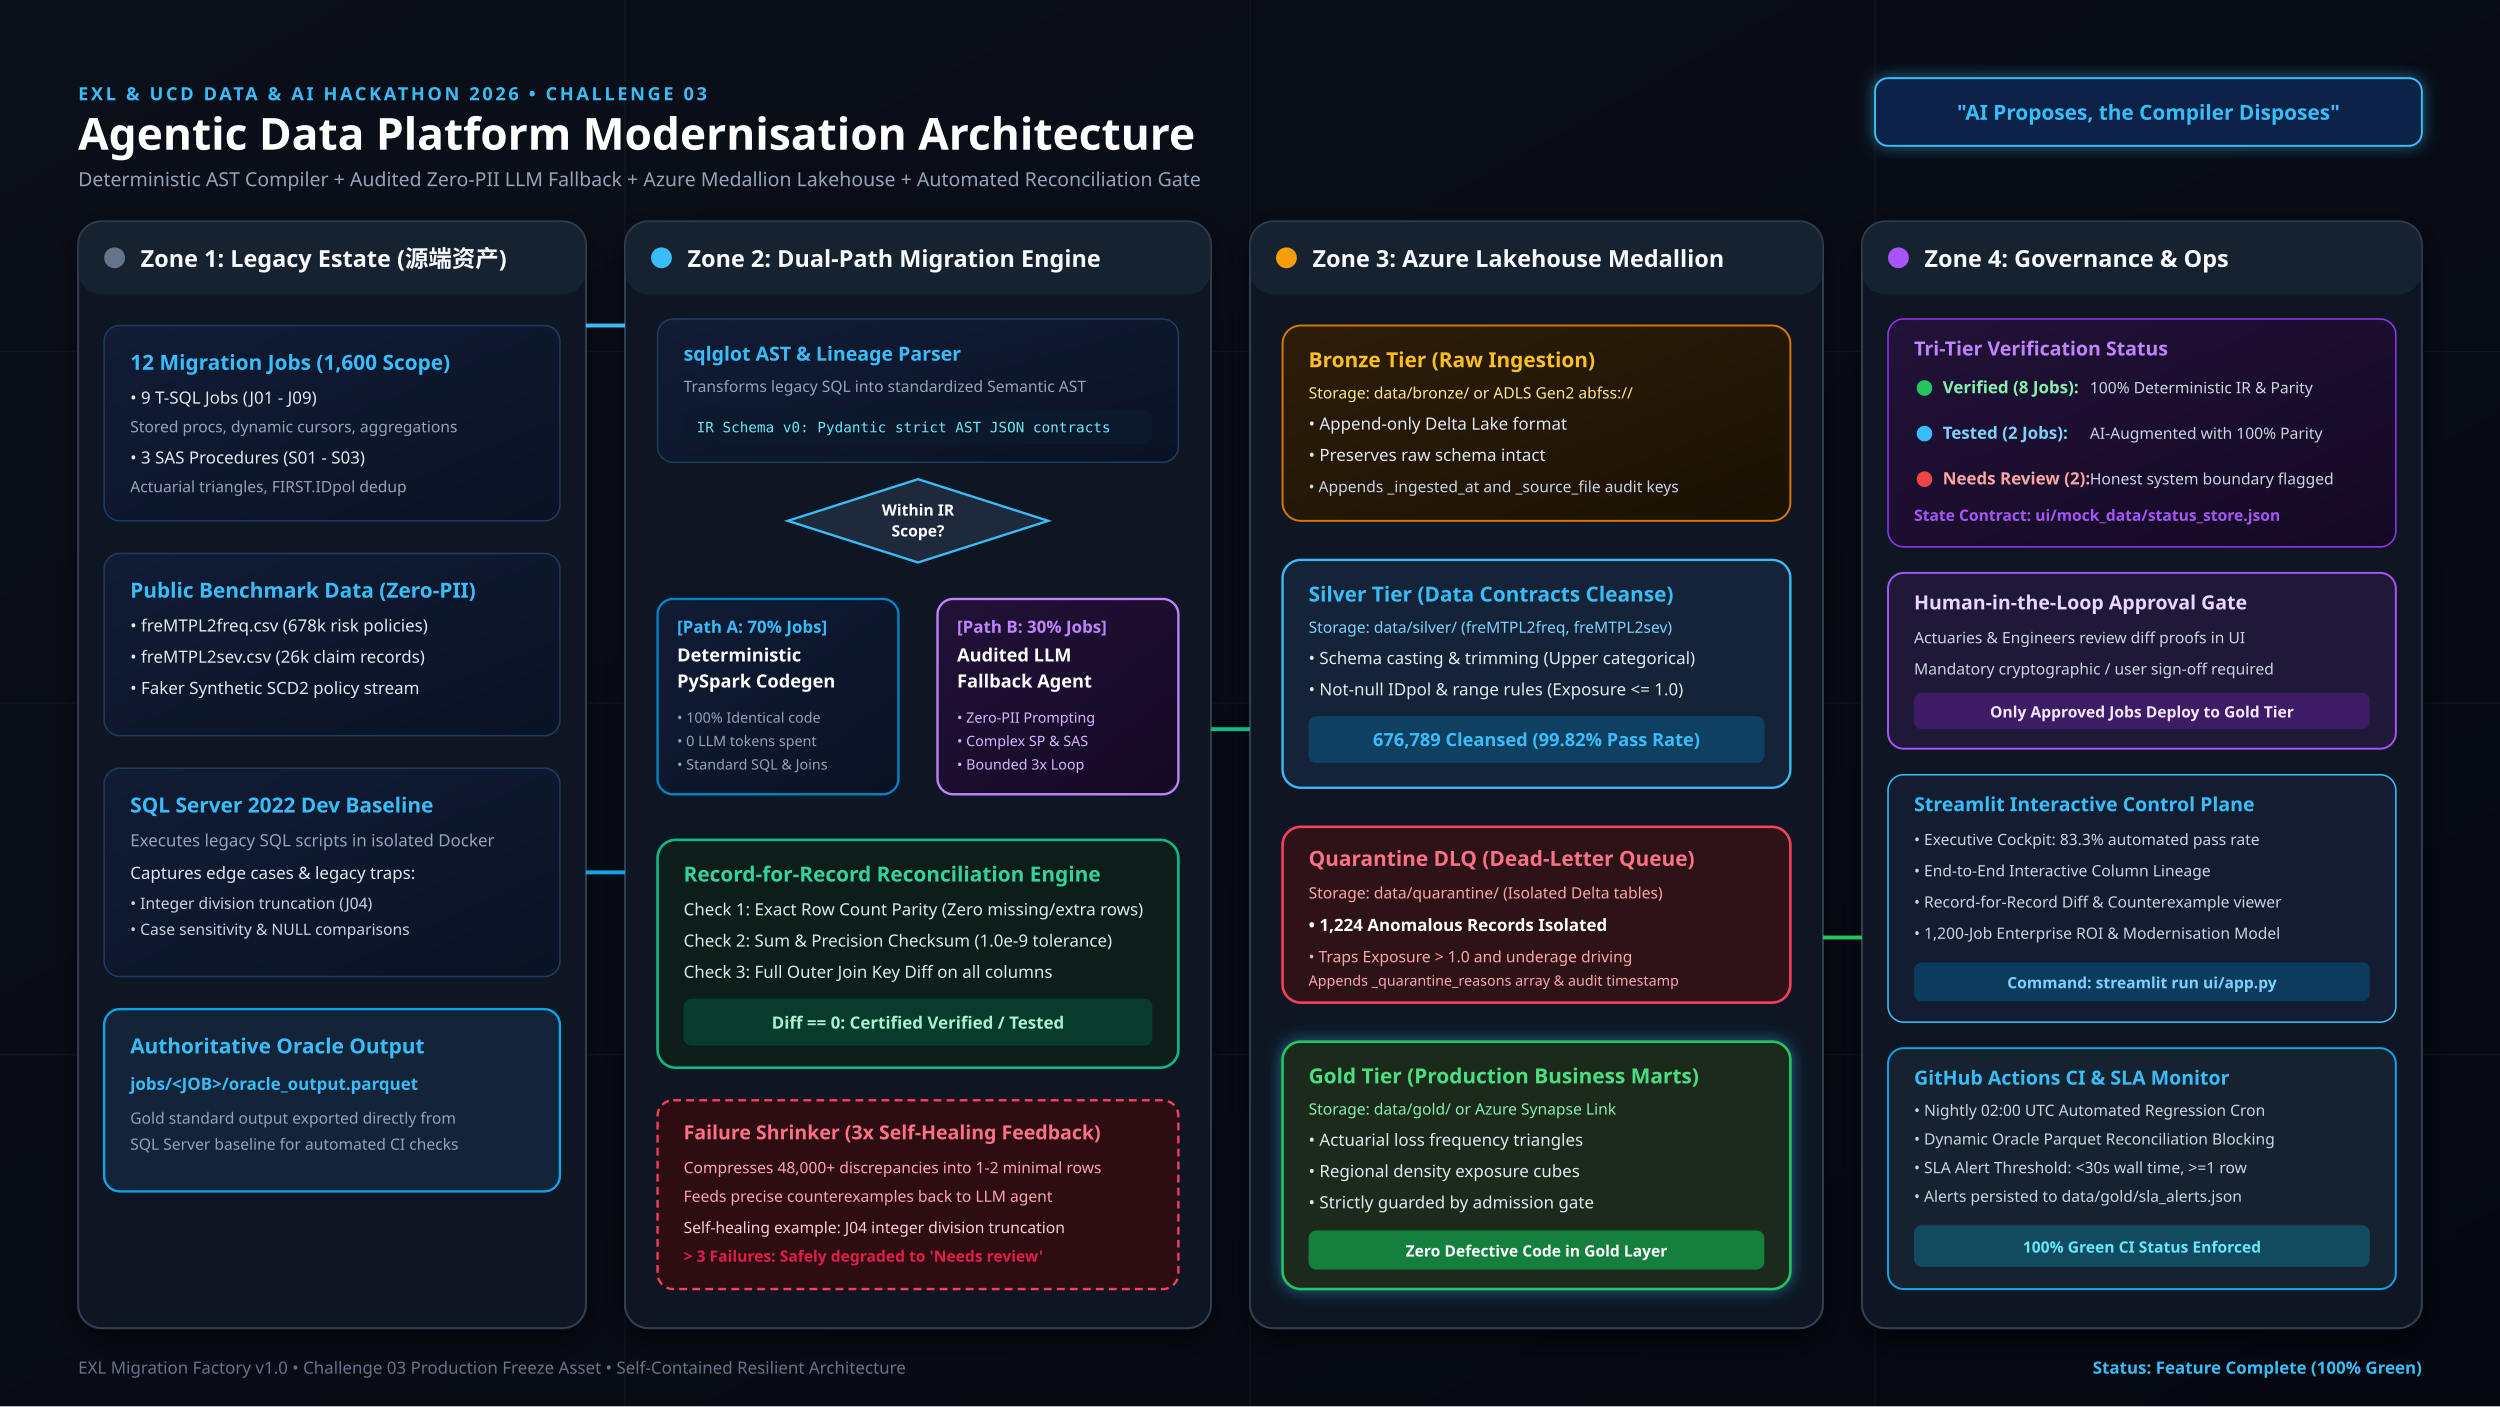
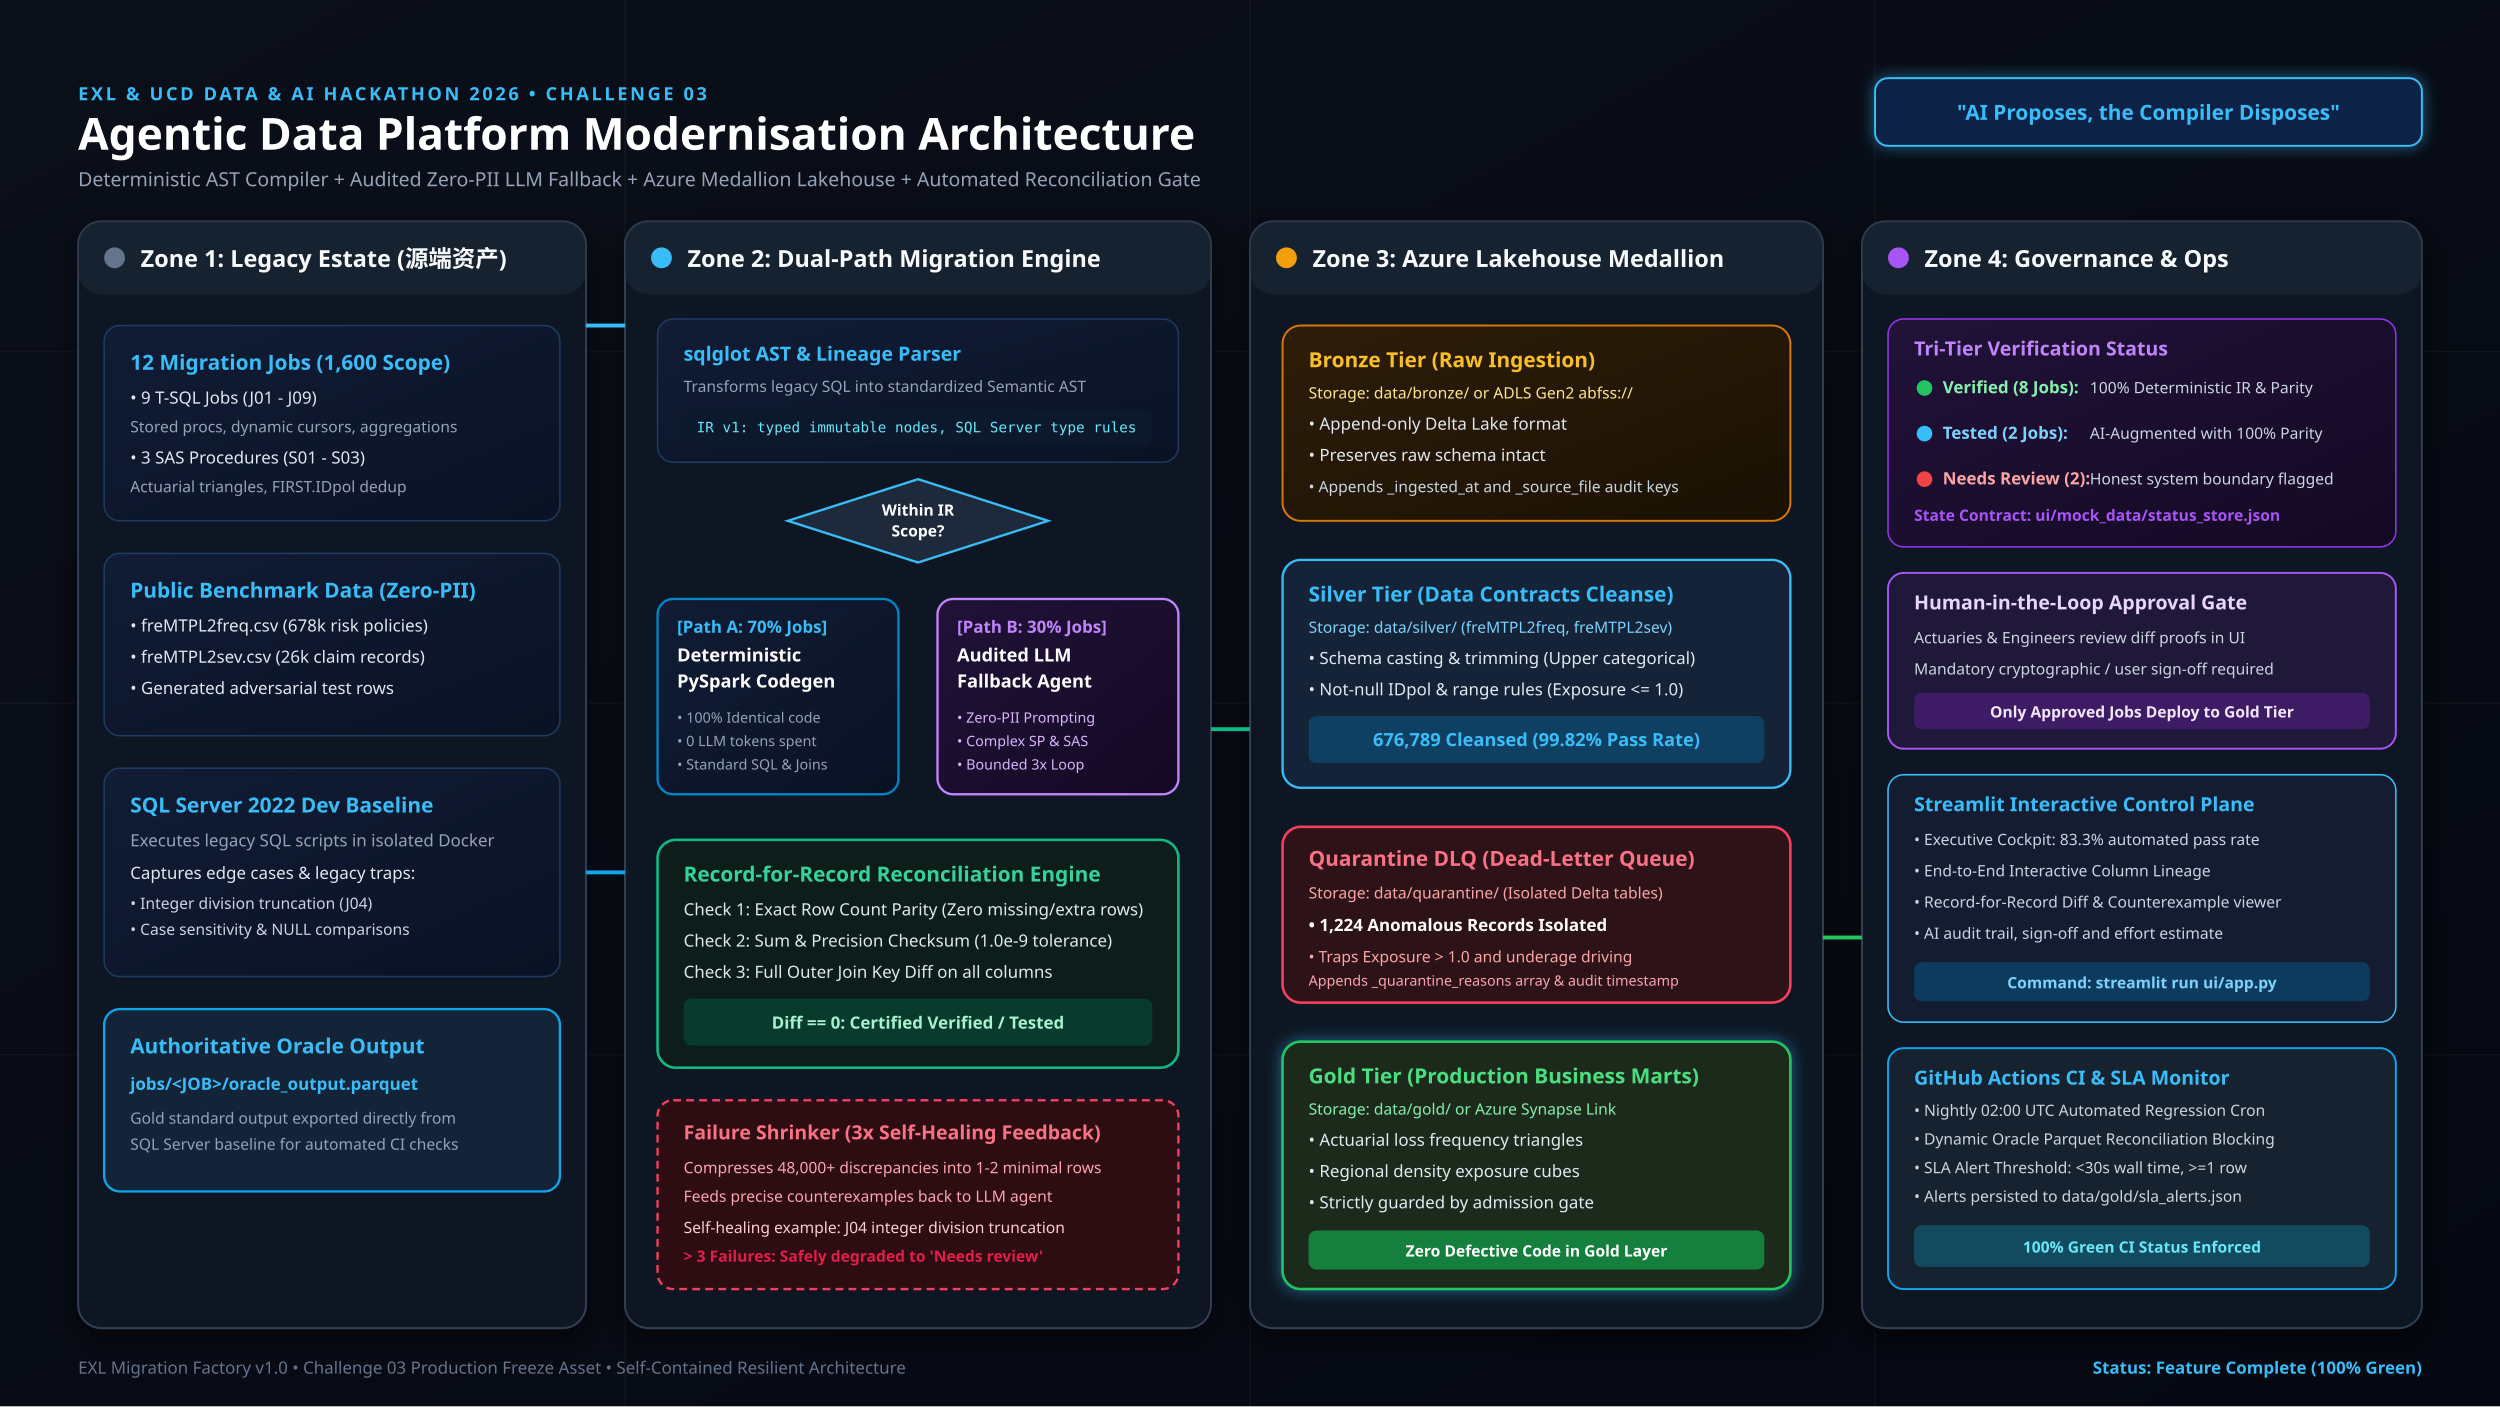
<svg xmlns="http://www.w3.org/2000/svg" viewBox="0 0 1920 1080" width="1920" height="1080" style="background:#090d16; font-family:'Segoe UI', system-ui, -apple-system, sans-serif;">
  <defs>
    <linearGradient id="bgGrad" x1="0%" y1="0%" x2="100%" y2="100%">
      <stop offset="0%" stop-color="#0b0f19" />
      <stop offset="100%" stop-color="#050811" />
    </linearGradient>
    <linearGradient id="blueCard" x1="0%" y1="0%" x2="100%" y2="100%">
      <stop offset="0%" stop-color="#111c35" />
      <stop offset="100%" stop-color="#0a1224" />
    </linearGradient>
    <linearGradient id="purpleCard" x1="0%" y1="0%" x2="100%" y2="100%">
      <stop offset="0%" stop-color="#211238" />
      <stop offset="100%" stop-color="#140924" />
    </linearGradient>
    <linearGradient id="greenCard" x1="0%" y1="0%" x2="100%" y2="100%">
      <stop offset="0%" stop-color="#0d2621" />
      <stop offset="100%" stop-color="#071915" />
    </linearGradient>
    <linearGradient id="amberCard" x1="0%" y1="0%" x2="100%" y2="100%">
      <stop offset="0%" stop-color="#2d1d09" />
      <stop offset="100%" stop-color="#1a1104" />
    </linearGradient>
    <filter id="cardShadow" x="-10%" y="-10%" width="120%" height="120%">
      <feDropShadow dx="0" dy="8" stdDeviation="12" flood-color="#000000" flood-opacity="0.6" />
    </filter>
    <filter id="accentGlow" x="-20%" y="-20%" width="140%" height="140%">
      <feDropShadow dx="0" dy="0" stdDeviation="6" flood-color="#38bdf8" flood-opacity="0.5" />
    </filter>
  </defs>
  <rect width="1920" height="1080" fill="url(#bgGrad)" />
  <g opacity="0.04" stroke="#ffffff" stroke-width="1">
    <line x1="0" y1="270" x2="1920" y2="270" />
    <line x1="0" y1="540" x2="1920" y2="540" />
    <line x1="0" y1="810" x2="1920" y2="810" />
    <line x1="480" y1="0" x2="480" y2="1080" />
    <line x1="960" y1="0" x2="960" y2="1080" />
    <line x1="1440" y1="0" x2="1440" y2="1080" />
  </g>
  <g transform="translate(60, 45)">
    <text x="0" y="32" fill="#38bdf8" font-size="14" font-weight="700" letter-spacing="2">EXL &amp; UCD DATA &amp; AI HACKATHON 2026 • CHALLENGE 03</text>
    <text x="0" y="70" fill="#ffffff" font-size="34" font-weight="800">Agentic Data Platform Modernisation Architecture</text>
    <text x="0" y="98" fill="#94a3b8" font-size="15">Deterministic AST Compiler + Audited Zero-PII LLM Fallback + Azure Medallion Lakehouse + Automated Reconciliation Gate</text>
    <rect x="1380" y="15" width="420" height="52" rx="10" fill="#0f2347" stroke="#38bdf8" stroke-width="1.5" filter="url(#accentGlow)" />
    <text x="1590" y="47" fill="#38bdf8" font-size="16" font-weight="700" text-anchor="middle">"AI Proposes, the Compiler Disposes"</text>
  </g>
  <g transform="translate(60, 170)">
    <rect width="390" height="850" rx="18" fill="#0e1422" stroke="#334155" stroke-width="1.5" filter="url(#cardShadow)" />
    <rect x="0" y="0" width="390" height="56" rx="18" fill="#1e293b" opacity="0.6" />
    <circle cx="28" cy="28" r="8" fill="#64748b" />
    <text x="48" y="35" fill="#f8fafc" font-size="18" font-weight="700">Zone 1: Legacy Estate (源端资产)</text>
    <g transform="translate(20, 80)">
      <rect width="350" height="150" rx="12" fill="url(#blueCard)" stroke="#1e3a5f" stroke-width="1.2" />
      <text x="20" y="34" fill="#38bdf8" font-size="16" font-weight="700">12 Migration Jobs (1,600 Scope)</text>
      <text x="20" y="60" fill="#e2e8f0" font-size="13">• 9 T-SQL Jobs (J01 - J09)</text>
      <text x="20" y="82" fill="#94a3b8" font-size="12">  Stored procs, dynamic cursors, aggregations</text>
      <text x="20" y="106" fill="#e2e8f0" font-size="13">• 3 SAS Procedures (S01 - S03)</text>
      <text x="20" y="128" fill="#94a3b8" font-size="12">  Actuarial triangles, FIRST.IDpol dedup</text>
    </g>
    <g transform="translate(20, 255)">
      <rect width="350" height="140" rx="12" fill="url(#blueCard)" stroke="#1e3a5f" stroke-width="1.2" />
      <text x="20" y="34" fill="#38bdf8" font-size="16" font-weight="700">Public Benchmark Data (Zero-PII)</text>
      <text x="20" y="60" fill="#e2e8f0" font-size="13">• freMTPL2freq.csv (678k risk policies)</text>
      <text x="20" y="84" fill="#e2e8f0" font-size="13">• freMTPL2sev.csv (26k claim records)</text>
-       <text x="20" y="108" fill="#e2e8f0" font-size="13">• Faker Synthetic SCD2 policy stream</text>
+       <text x="20" y="108" fill="#e2e8f0" font-size="13">• Generated adversarial test rows</text>
    </g>
    <g transform="translate(20, 420)">
      <rect width="350" height="160" rx="12" fill="url(#blueCard)" stroke="#1e3a5f" stroke-width="1.2" />
      <text x="20" y="34" fill="#38bdf8" font-size="16" font-weight="700">SQL Server 2022 Dev Baseline</text>
      <text x="20" y="60" fill="#94a3b8" font-size="13">Executes legacy SQL scripts in isolated Docker</text>
      <text x="20" y="85" fill="#e2e8f0" font-size="13">Captures edge cases &amp; legacy traps:</text>
      <text x="20" y="108" fill="#cbd5e1" font-size="12">• Integer division truncation (J04)</text>
      <text x="20" y="128" fill="#cbd5e1" font-size="12">• Case sensitivity &amp; NULL comparisons</text>
    </g>
    <g transform="translate(20, 605)">
      <rect width="350" height="140" rx="12" fill="#132338" stroke="#0ea5e9" stroke-width="1.8" />
      <text x="20" y="34" fill="#38bdf8" font-size="16" font-weight="700">Authoritative Oracle Output</text>
      <text x="20" y="62" fill="#38bdf8" font-size="13" font-weight="600">jobs/&lt;JOB&gt;/oracle_output.parquet</text>
      <text x="20" y="88" fill="#94a3b8" font-size="12">Gold standard output exported directly from</text>
      <text x="20" y="108" fill="#94a3b8" font-size="12">SQL Server baseline for automated CI checks</text>
    </g>
  </g>
  <g transform="translate(480, 170)">
    <rect width="450" height="850" rx="18" fill="#0e1422" stroke="#334155" stroke-width="1.5" filter="url(#cardShadow)" />
    <rect x="0" y="0" width="450" height="56" rx="18" fill="#1e293b" opacity="0.6" />
    <circle cx="28" cy="28" r="8" fill="#38bdf8" />
    <text x="48" y="35" fill="#f8fafc" font-size="18" font-weight="700">Zone 2: Dual-Path Migration Engine</text>
    <g transform="translate(25, 75)">
      <rect width="400" height="110" rx="12" fill="url(#blueCard)" stroke="#1e3a5f" stroke-width="1.2" />
      <text x="20" y="32" fill="#38bdf8" font-size="15" font-weight="700">sqlglot AST &amp; Lineage Parser</text>
      <text x="20" y="56" fill="#94a3b8" font-size="12">Transforms legacy SQL into standardized Semantic AST</text>
      <rect x="20" y="70" width="360" height="26" rx="6" fill="#0c182b" />
-       <text x="30" y="87" fill="#67e8f9" font-size="11" font-family="monospace">IR Schema v0: Pydantic strict AST JSON contracts</text>
+       <text x="30" y="87" fill="#67e8f9" font-size="11" font-family="monospace">IR v1: typed immutable nodes, SQL Server type rules</text>
    </g>
    <g transform="translate(225, 230)">
      <polygon points="0,-32 100,0 0,32 -100,0" fill="#1e293b" stroke="#38bdf8" stroke-width="1.8" />
      <text x="0" y="-4" fill="#ffffff" font-size="12" font-weight="700" text-anchor="middle">Within IR</text>
      <text x="0" y="12" fill="#ffffff" font-size="12" font-weight="700" text-anchor="middle">Scope?</text>
    </g>
    <g transform="translate(25, 290)">
      <rect width="185" height="150" rx="12" fill="url(#blueCard)" stroke="#0284c7" stroke-width="1.8" />
      <text x="15" y="26" fill="#38bdf8" font-size="13" font-weight="700">[Path A: 70% Jobs]</text>
      <text x="15" y="48" fill="#ffffff" font-size="14" font-weight="700">Deterministic</text>
      <text x="15" y="68" fill="#ffffff" font-size="14" font-weight="700">PySpark Codegen</text>
      <text x="15" y="95" fill="#94a3b8" font-size="11">• 100% Identical code</text>
      <text x="15" y="113" fill="#94a3b8" font-size="11">• 0 LLM tokens spent</text>
      <text x="15" y="131" fill="#94a3b8" font-size="11">• Standard SQL &amp; Joins</text>
    </g>
    <g transform="translate(240, 290)">
      <rect width="185" height="150" rx="12" fill="url(#purpleCard)" stroke="#c084fc" stroke-width="1.8" />
      <text x="15" y="26" fill="#c084fc" font-size="13" font-weight="700">[Path B: 30% Jobs]</text>
      <text x="15" y="48" fill="#ffffff" font-size="14" font-weight="700">Audited LLM</text>
      <text x="15" y="68" fill="#ffffff" font-size="14" font-weight="700">Fallback Agent</text>
      <text x="15" y="95" fill="#d8b4fe" font-size="11">• Zero-PII Prompting</text>
      <text x="15" y="113" fill="#d8b4fe" font-size="11">• Complex SP &amp; SAS</text>
      <text x="15" y="131" fill="#d8b4fe" font-size="11">• Bounded 3x Loop</text>
    </g>
    <g transform="translate(25, 475)">
      <rect width="400" height="175" rx="14" fill="#0c1d1a" stroke="#10b981" stroke-width="2" />
      <text x="20" y="32" fill="#34d399" font-size="16" font-weight="700">Record-for-Record Reconciliation Engine</text>
      <text x="20" y="58" fill="#e2e8f0" font-size="13">Check 1: Exact Row Count Parity (Zero missing/extra rows)</text>
      <text x="20" y="82" fill="#e2e8f0" font-size="13">Check 2: Sum &amp; Precision Checksum (1.0e-9 tolerance)</text>
      <text x="20" y="106" fill="#e2e8f0" font-size="13">Check 3: Full Outer Join Key Diff on all columns</text>
      <rect x="20" y="122" width="360" height="36" rx="6" fill="#064e3b" opacity="0.6" />
      <text x="200" y="145" fill="#a7f3d0" font-size="13" font-weight="700" text-anchor="middle">Diff == 0: Certified Verified / Tested</text>
    </g>
    <g transform="translate(25, 675)">
      <rect width="400" height="145" rx="12" fill="#2d0c12" stroke="#f43f5e" stroke-width="1.8" stroke-dasharray="6,4" />
      <text x="20" y="30" fill="#fb7185" font-size="15" font-weight="700">Failure Shrinker (3x Self-Healing Feedback)</text>
      <text x="20" y="56" fill="#fda4af" font-size="12">Compresses 48,000+ discrepancies into 1-2 minimal rows</text>
      <text x="20" y="78" fill="#fda4af" font-size="12">Feeds precise counterexamples back to LLM agent</text>
      <text x="20" y="102" fill="#fecdd3" font-size="12">Self-healing example: J04 integer division truncation</text>
      <text x="20" y="124" fill="#e11d48" font-size="12" font-weight="700">&gt; 3 Failures: Safely degraded to 'Needs review'</text>
    </g>
  </g>
  <g transform="translate(960, 170)">
    <rect width="440" height="850" rx="18" fill="#0e1422" stroke="#334155" stroke-width="1.5" filter="url(#cardShadow)" />
    <rect x="0" y="0" width="440" height="56" rx="18" fill="#1e293b" opacity="0.6" />
    <circle cx="28" cy="28" r="8" fill="#f59e0b" />
    <text x="48" y="35" fill="#f8fafc" font-size="18" font-weight="700">Zone 3: Azure Lakehouse Medallion</text>
    <g transform="translate(25, 80)">
      <rect width="390" height="150" rx="14" fill="url(#amberCard)" stroke="#d97706" stroke-width="1.5" />
      <text x="20" y="32" fill="#fbbf24" font-size="16" font-weight="700">Bronze Tier (Raw Ingestion)</text>
      <text x="20" y="56" fill="#fde68a" font-size="12">Storage: data/bronze/ or ADLS Gen2 abfss://</text>
      <text x="20" y="80" fill="#e2e8f0" font-size="13">• Append-only Delta Lake format</text>
      <text x="20" y="104" fill="#e2e8f0" font-size="13">• Preserves raw schema intact</text>
      <text x="20" y="128" fill="#cbd5e1" font-size="12">• Appends _ingested_at and _source_file audit keys</text>
    </g>
    <g transform="translate(25, 260)">
      <rect width="390" height="175" rx="14" fill="#142338" stroke="#38bdf8" stroke-width="1.8" />
      <text x="20" y="32" fill="#38bdf8" font-size="16" font-weight="700">Silver Tier (Data Contracts Cleanse)</text>
      <text x="20" y="56" fill="#7dd3fc" font-size="12">Storage: data/silver/ (freMTPL2freq, freMTPL2sev)</text>
      <text x="20" y="80" fill="#e2e8f0" font-size="13">• Schema casting &amp; trimming (Upper categorical)</text>
      <text x="20" y="104" fill="#e2e8f0" font-size="13">• Not-null IDpol &amp; range rules (Exposure &lt;= 1.0)</text>
      <rect x="20" y="120" width="350" height="36" rx="6" fill="#0284c7" opacity="0.3" />
      <text x="195" y="143" fill="#38bdf8" font-size="14" font-weight="700" text-anchor="middle">676,789 Cleansed (99.82% Pass Rate)</text>
    </g>
    <g transform="translate(25, 465)">
      <rect width="390" height="135" rx="14" fill="#2d1318" stroke="#f43f5e" stroke-width="2" />
      <text x="20" y="30" fill="#fb7185" font-size="16" font-weight="700">Quarantine DLQ (Dead-Letter Queue)</text>
      <text x="20" y="55" fill="#fca5a5" font-size="12">Storage: data/quarantine/ (Isolated Delta tables)</text>
      <text x="20" y="80" fill="#ffffff" font-size="13" font-weight="700">• 1,224 Anomalous Records Isolated</text>
      <text x="20" y="104" fill="#fca5a5" font-size="12">• Traps Exposure &gt; 1.0 and underage driving</text>
      <text x="20" y="122" fill="#fda4af" font-size="11">Appends _quarantine_reasons array &amp; audit timestamp</text>
    </g>
    <g transform="translate(25, 630)">
      <rect width="390" height="190" rx="14" fill="#1b2a1a" stroke="#22c55e" stroke-width="2" filter="url(#accentGlow)" />
      <text x="20" y="32" fill="#4ade80" font-size="16" font-weight="700">Gold Tier (Production Business Marts)</text>
      <text x="20" y="56" fill="#86efac" font-size="12">Storage: data/gold/ or Azure Synapse Link</text>
      <text x="20" y="80" fill="#e2e8f0" font-size="13">• Actuarial loss frequency triangles</text>
      <text x="20" y="104" fill="#e2e8f0" font-size="13">• Regional density exposure cubes</text>
      <text x="20" y="128" fill="#e2e8f0" font-size="13">• Strictly guarded by admission gate</text>
      <rect x="20" y="145" width="350" height="30" rx="6" fill="#15803d" />
      <text x="195" y="165" fill="#ffffff" font-size="12" font-weight="700" text-anchor="middle">Zero Defective Code in Gold Layer</text>
    </g>
  </g>
  <g transform="translate(1430, 170)">
    <rect width="430" height="850" rx="18" fill="#0e1422" stroke="#334155" stroke-width="1.5" filter="url(#cardShadow)" />
    <rect x="0" y="0" width="430" height="56" rx="18" fill="#1e293b" opacity="0.6" />
    <circle cx="28" cy="28" r="8" fill="#a855f7" />
    <text x="48" y="35" fill="#f8fafc" font-size="18" font-weight="700">Zone 4: Governance &amp; Ops</text>
    <g transform="translate(20, 75)">
      <rect width="390" height="175" rx="12" fill="url(#purpleCard)" stroke="#9333ea" stroke-width="1.2" />
      <text x="20" y="28" fill="#c084fc" font-size="15" font-weight="700">Tri-Tier Verification Status</text>
      <g transform="translate(20, 45)">
        <circle cx="8" cy="8" r="6" fill="#22c55e" />
        <text x="22" y="12" fill="#86efac" font-size="13" font-weight="700">Verified (8 Jobs):</text>
        <text x="135" y="12" fill="#cbd5e1" font-size="12">100% Deterministic IR &amp; Parity</text>
      </g>
      <g transform="translate(20, 80)">
        <circle cx="8" cy="8" r="6" fill="#38bdf8" />
        <text x="22" y="12" fill="#7dd3fc" font-size="13" font-weight="700">Tested (2 Jobs):</text>
        <text x="135" y="12" fill="#cbd5e1" font-size="12">AI-Augmented with 100% Parity</text>
      </g>
      <g transform="translate(20, 115)">
        <circle cx="8" cy="8" r="6" fill="#ef4444" />
        <text x="22" y="12" fill="#fca5a5" font-size="13" font-weight="700">Needs Review (2):</text>
        <text x="135" y="12" fill="#cbd5e1" font-size="12">Honest system boundary flagged</text>
      </g>
      <text x="20" y="155" fill="#a855f7" font-size="12" font-weight="600">State Contract: ui/mock_data/status_store.json</text>
    </g>
    <g transform="translate(20, 270)">
      <rect width="390" height="135" rx="12" fill="#1f1838" stroke="#a855f7" stroke-width="1.5" />
      <text x="20" y="28" fill="#e9d5ff" font-size="15" font-weight="700">Human-in-the-Loop Approval Gate</text>
      <text x="20" y="54" fill="#cbd5e1" font-size="12">Actuaries &amp; Engineers review diff proofs in UI</text>
      <text x="20" y="78" fill="#cbd5e1" font-size="12">Mandatory cryptographic / user sign-off required</text>
      <rect x="20" y="92" width="350" height="28" rx="6" fill="#6b21a8" opacity="0.4" />
      <text x="195" y="111" fill="#f3e8ff" font-size="12" font-weight="600" text-anchor="middle">Only Approved Jobs Deploy to Gold Tier</text>
    </g>
    <g transform="translate(20, 425)">
      <rect width="390" height="190" rx="12" fill="#131c30" stroke="#38bdf8" stroke-width="1.2" />
      <text x="20" y="28" fill="#38bdf8" font-size="15" font-weight="700">Streamlit Interactive Control Plane</text>
      <text x="20" y="54" fill="#cbd5e1" font-size="12">• Executive Cockpit: 83.3% automated pass rate</text>
      <text x="20" y="78" fill="#cbd5e1" font-size="12">• End-to-End Interactive Column Lineage</text>
      <text x="20" y="102" fill="#cbd5e1" font-size="12">• Record-for-Record Diff &amp; Counterexample viewer</text>
-       <text x="20" y="126" fill="#cbd5e1" font-size="12">• 1,200-Job Enterprise ROI &amp; Modernisation Model</text>
+       <text x="20" y="126" fill="#cbd5e1" font-size="12">• AI audit trail, sign-off and effort estimate</text>
      <rect x="20" y="144" width="350" height="30" rx="6" fill="#0369a1" opacity="0.4" />
      <text x="195" y="164" fill="#7dd3fc" font-size="12" font-weight="600" text-anchor="middle">Command: streamlit run ui/app.py</text>
    </g>
    <g transform="translate(20, 635)">
      <rect width="390" height="185" rx="12" fill="#16222f" stroke="#0ea5e9" stroke-width="1.5" />
      <text x="20" y="28" fill="#38bdf8" font-size="15" font-weight="700">GitHub Actions CI &amp; SLA Monitor</text>
      <text x="20" y="52" fill="#cbd5e1" font-size="12">• Nightly 02:00 UTC Automated Regression Cron</text>
      <text x="20" y="74" fill="#cbd5e1" font-size="12">• Dynamic Oracle Parquet Reconciliation Blocking</text>
      <text x="20" y="96" fill="#cbd5e1" font-size="12">• SLA Alert Threshold: &lt;30s wall time, &gt;=1 row</text>
      <text x="20" y="118" fill="#cbd5e1" font-size="12">• Alerts persisted to data/gold/sla_alerts.json</text>
      <rect x="20" y="136" width="350" height="32" rx="6" fill="#0e7490" opacity="0.5" />
      <text x="195" y="157" fill="#67e8f9" font-size="12" font-weight="700" text-anchor="middle">100% Green CI Status Enforced</text>
    </g>
  </g>
  <path d="M 450,250 L 480,250" stroke="#38bdf8" stroke-width="3" fill="none" marker-end="url(#arrow)" />
  <path d="M 450,670 L 480,670" stroke="#0ea5e9" stroke-width="3" fill="none" />
  <path d="M 930,560 L 960,560" stroke="#10b981" stroke-width="3" fill="none" />
  <path d="M 1400,720 L 1430,720" stroke="#22c55e" stroke-width="3" fill="none" />
  <g transform="translate(60, 1035)">
    <text x="0" y="20" fill="#64748b" font-size="13">EXL Migration Factory v1.0 • Challenge 03 Production Freeze Asset • Self-Contained Resilient Architecture</text>
    <text x="1800" y="20" fill="#38bdf8" font-size="13" font-weight="700" text-anchor="end">Status: Feature Complete (100% Green)</text>
  </g>
</svg>
